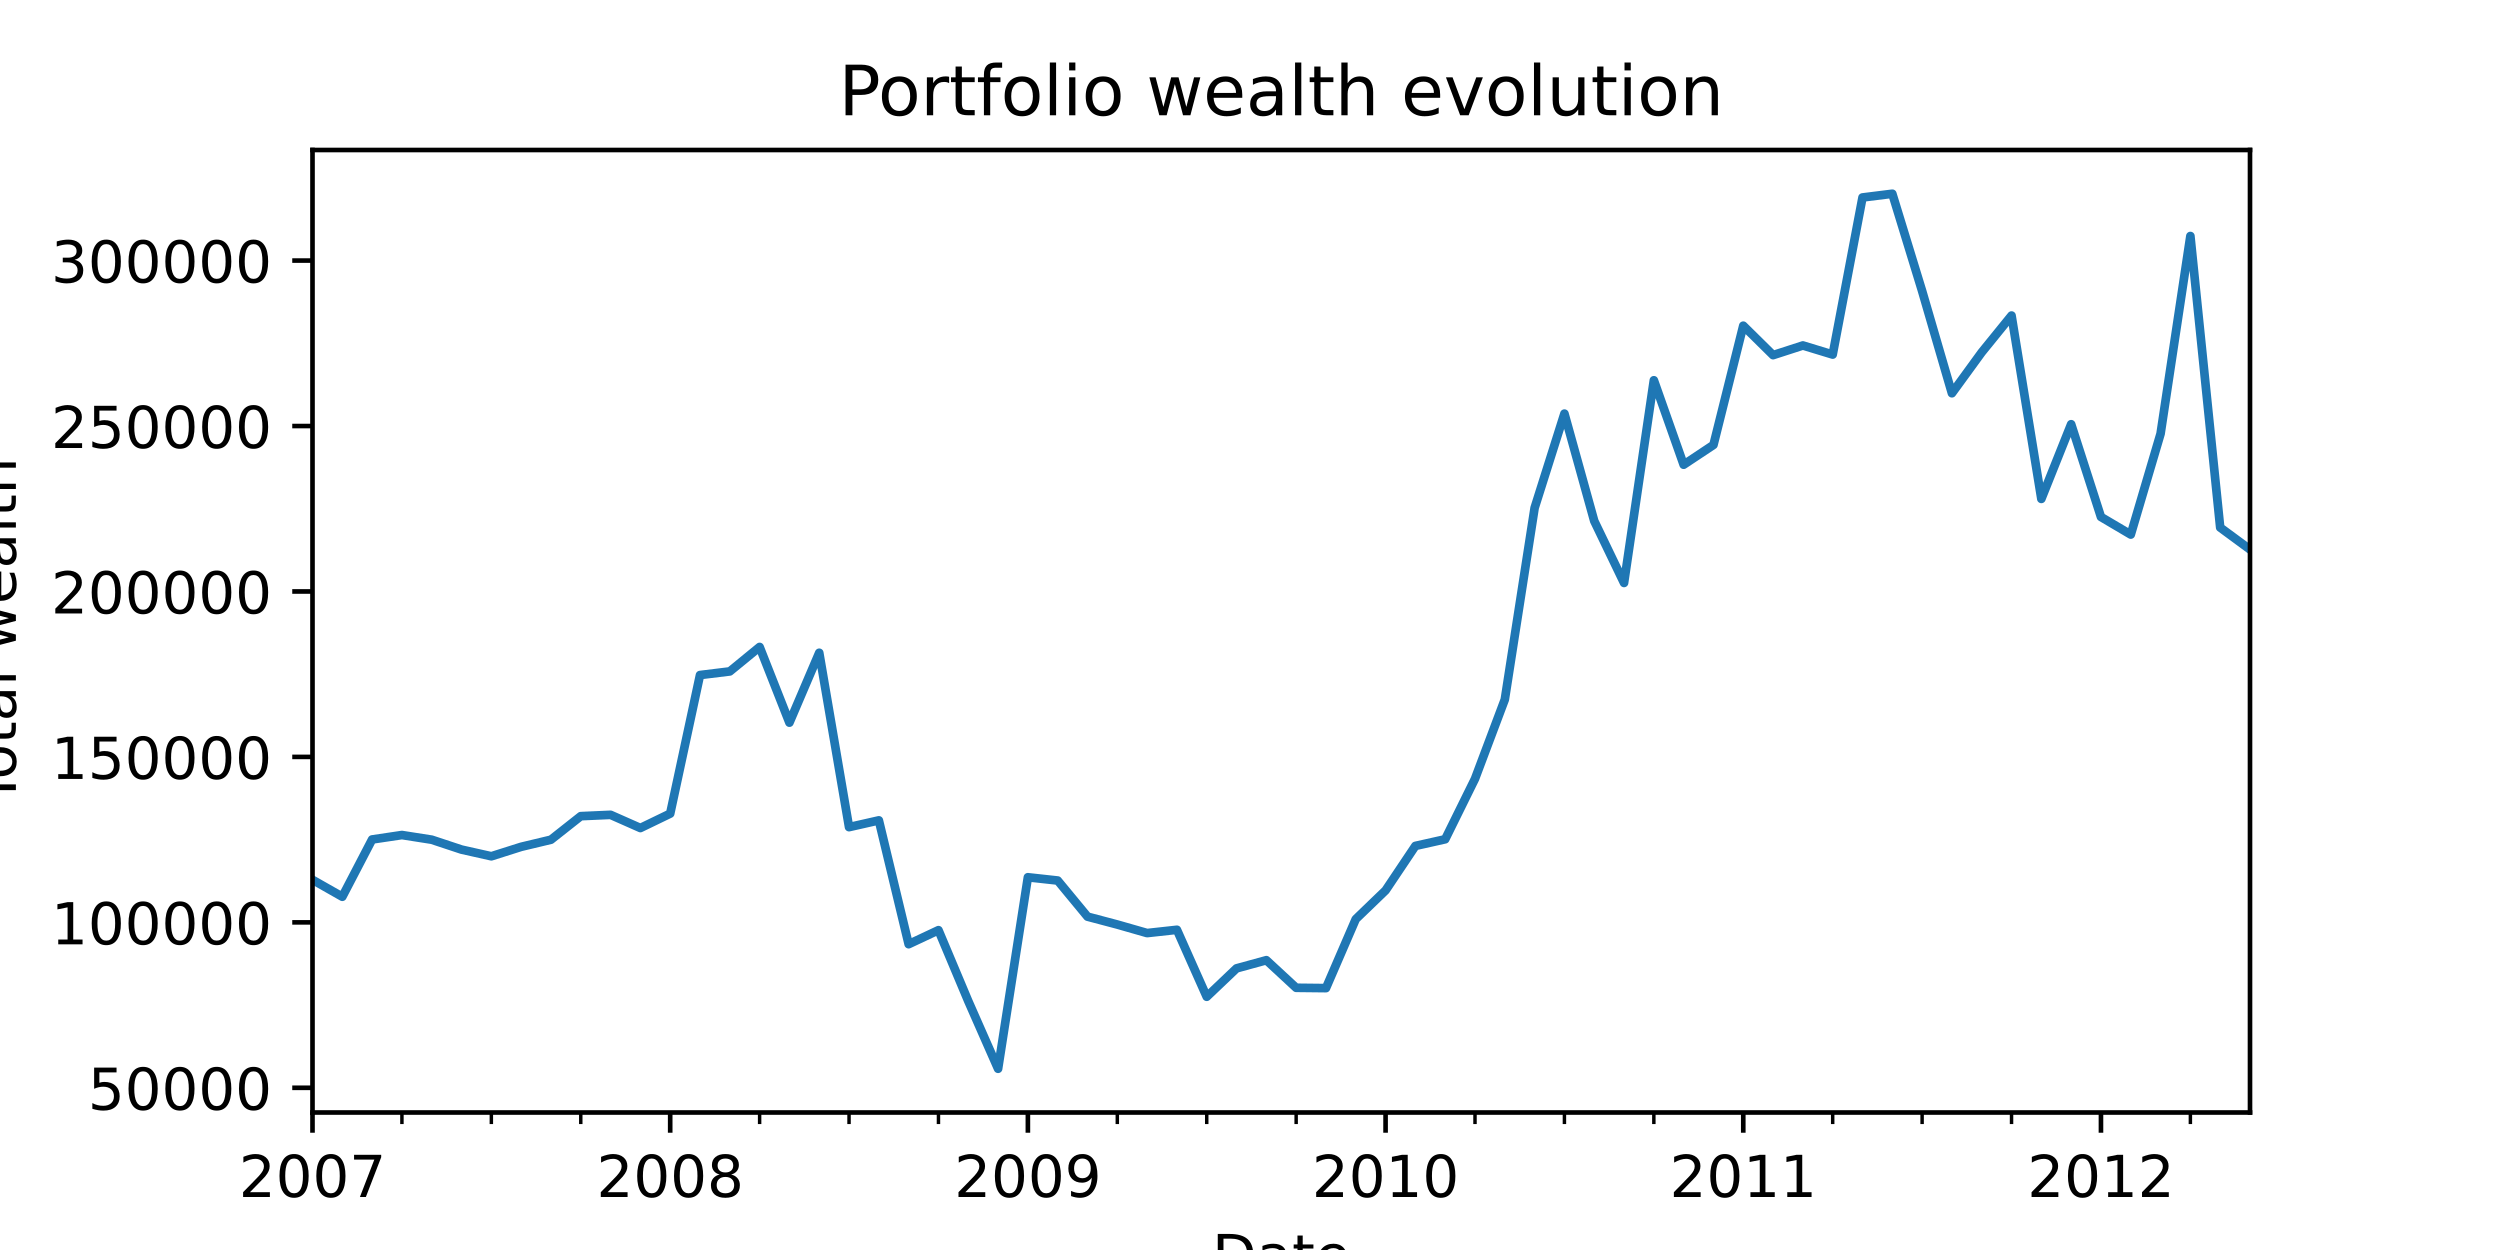
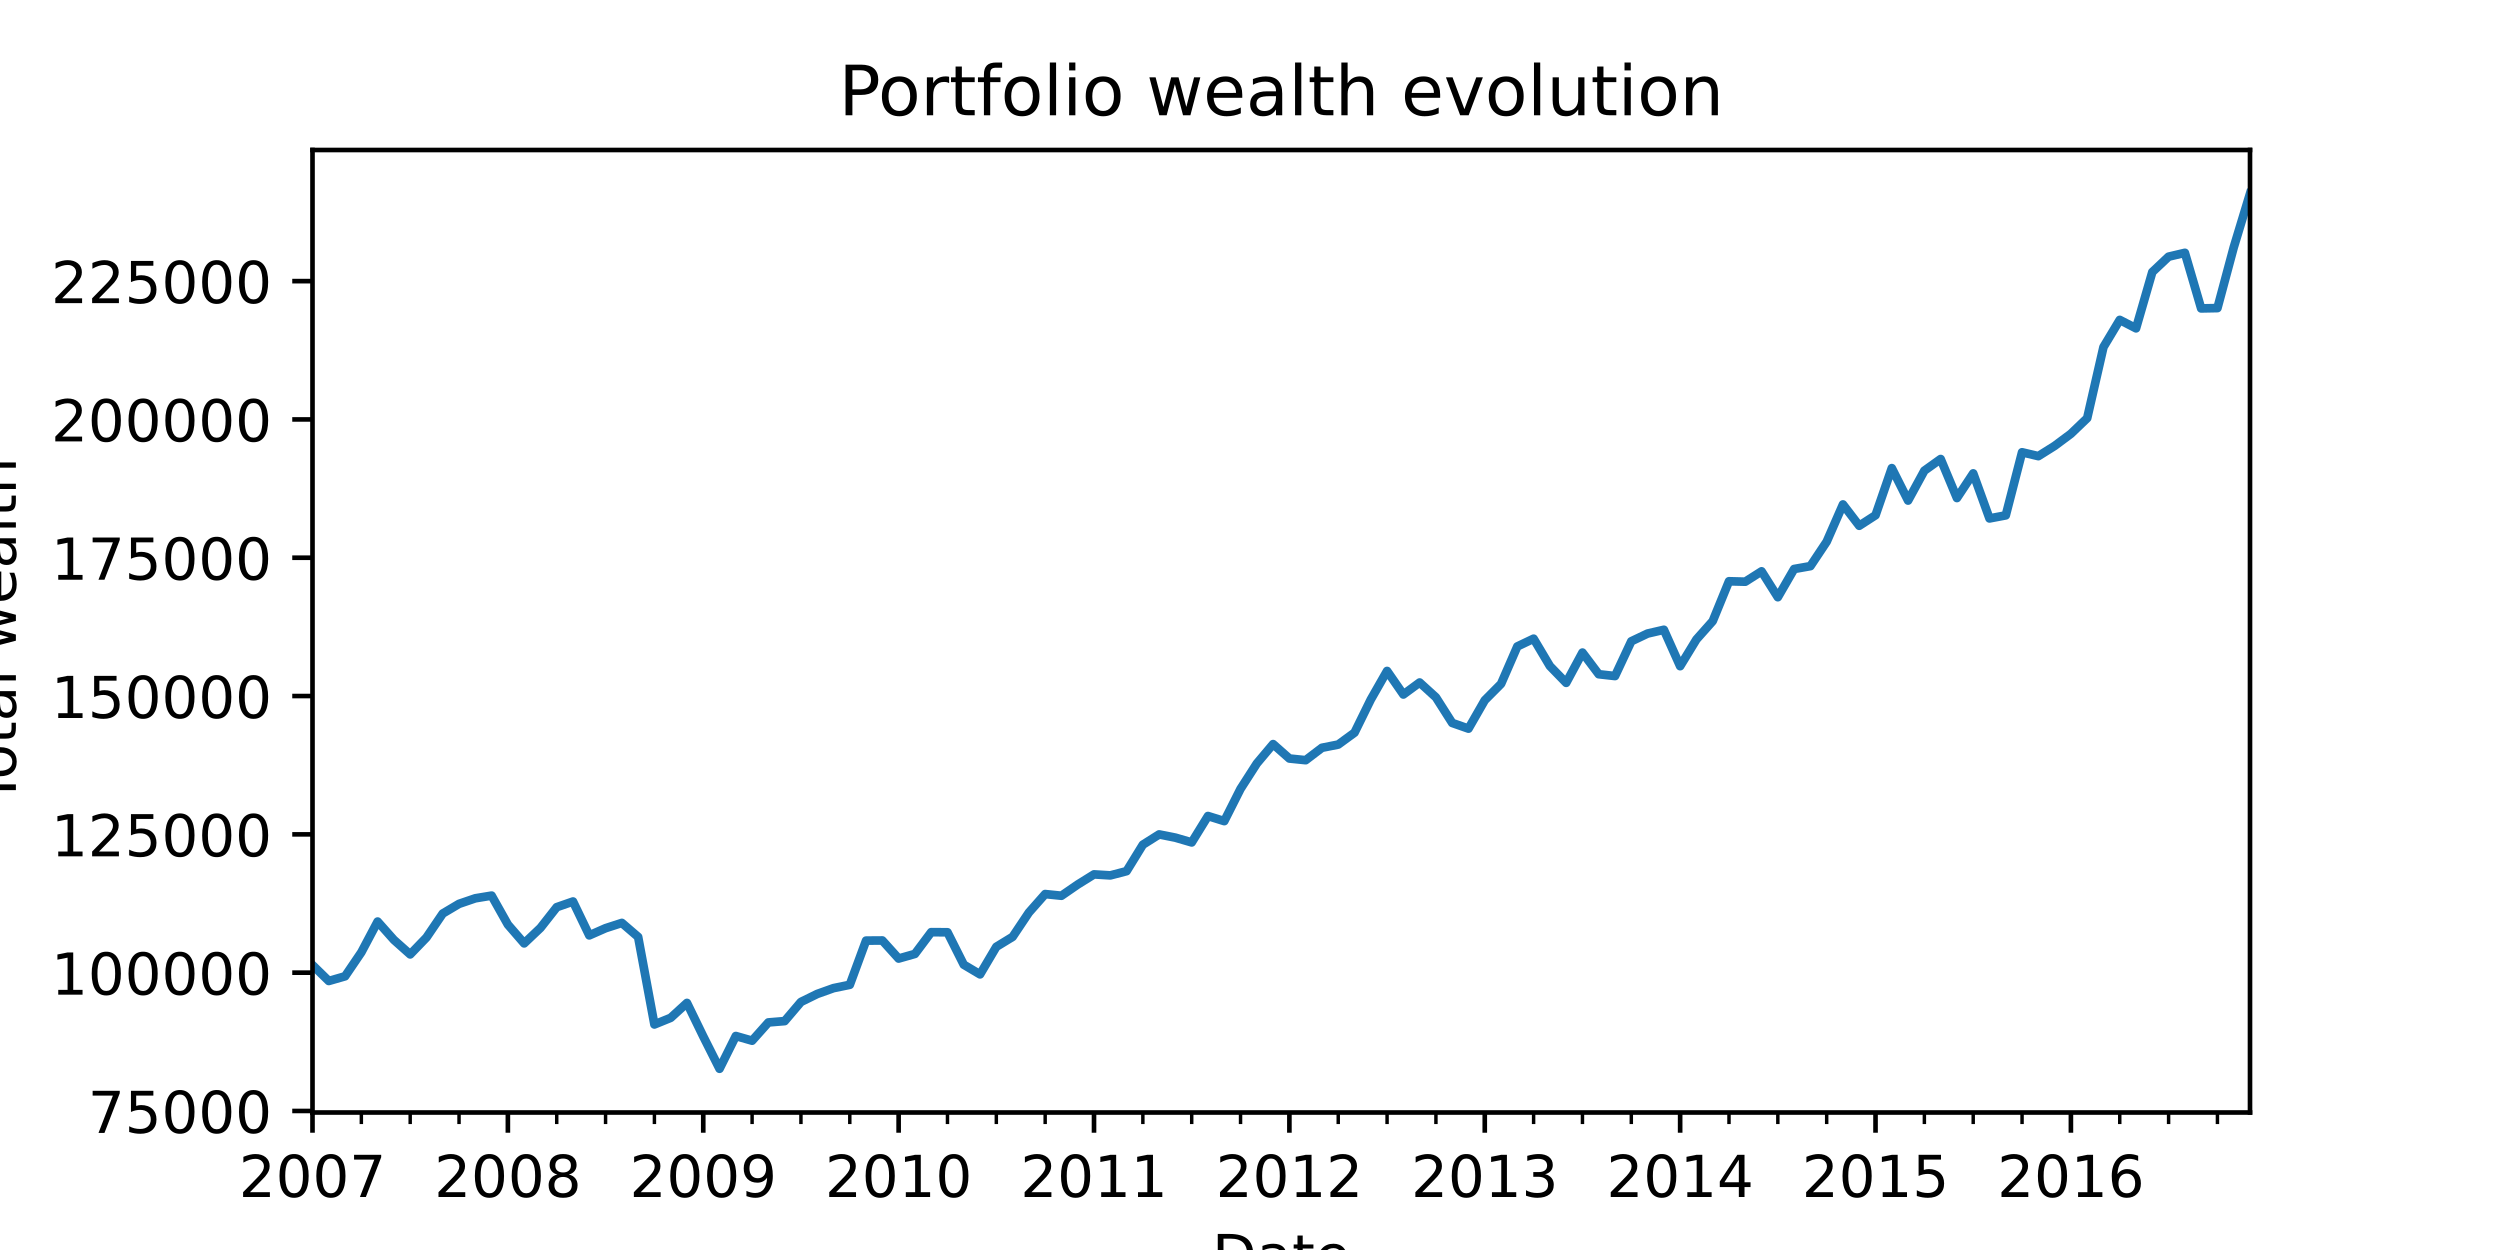
<svg xmlns="http://www.w3.org/2000/svg" xmlns:xlink="http://www.w3.org/1999/xlink" width="432pt" height="216pt" viewBox="0 0 432 216" version="1.1">
  <defs>
    <style type="text/css">*{stroke-linejoin: round; stroke-linecap: butt}</style>
  </defs>
  <g id="figure_1">
    <g id="patch_1">
      <path d="M 0 216  L 432 216  L 432 0  L 0 0  z " style="fill: #ffffff" />
    </g>
    <g id="axes_1">
      <g id="patch_2">
        <path d="M 54 192.24  L 388.8 192.24  L 388.8 25.92  L 54 25.92  z " style="fill: #ffffff" />
      </g>
      <g id="matplotlib.axis_1">
        <g id="xtick_1">
          <g id="line2d_1">
            <defs>
-               <path id="m5aeb58a6e0" d="M 0 0  L 0 3.5  " style="stroke: #000000; stroke-width: 0.8" />
+               <path id="mb2059d5a1b" d="M 0 0  L 0 3.5  " style="stroke: #000000; stroke-width: 0.8" />
            </defs>
            <g>
-               <use xlink:href="#m5aeb58a6e0" x="54" y="192.24" style="stroke: #000000; stroke-width: 0.8" />
+               <use xlink:href="#mb2059d5a1b" x="54" y="192.24" style="stroke: #000000; stroke-width: 0.8" />
            </g>
          </g>
          <g id="text_1">
            <g transform="translate(41.275 206.8384)scale(0.1 -0.1)">
              <defs>
                <path id="DejaVuSans-32" d="M 1228 531  L 3431 531  L 3431 0  L 469 0  L 469 531  Q 828 903 1448 1529  Q 2069 2156 2228 2338  Q 2531 2678 2651 2914  Q 2772 3150 2772 3378  Q 2772 3750 2511 3984  Q 2250 4219 1831 4219  Q 1534 4219 1204 4116  Q 875 4013 500 3803  L 500 4441  Q 881 4594 1212 4672  Q 1544 4750 1819 4750  Q 2544 4750 2975 4387  Q 3406 4025 3406 3419  Q 3406 3131 3298 2873  Q 3191 2616 2906 2266  Q 2828 2175 2409 1742  Q 1991 1309 1228 531  z " transform="scale(0.015625)" />
                <path id="DejaVuSans-30" d="M 2034 4250  Q 1547 4250 1301 3770  Q 1056 3291 1056 2328  Q 1056 1369 1301 889  Q 1547 409 2034 409  Q 2525 409 2770 889  Q 3016 1369 3016 2328  Q 3016 3291 2770 3770  Q 2525 4250 2034 4250  z M 2034 4750  Q 2819 4750 3233 4129  Q 3647 3509 3647 2328  Q 3647 1150 3233 529  Q 2819 -91 2034 -91  Q 1250 -91 836 529  Q 422 1150 422 2328  Q 422 3509 836 4129  Q 1250 4750 2034 4750  z " transform="scale(0.015625)" />
                <path id="DejaVuSans-37" d="M 525 4666  L 3525 4666  L 3525 4397  L 1831 0  L 1172 0  L 2766 4134  L 525 4134  L 525 4666  z " transform="scale(0.015625)" />
              </defs>
              <use xlink:href="#DejaVuSans-32" />
              <use xlink:href="#DejaVuSans-30" x="63.623" />
              <use xlink:href="#DejaVuSans-30" x="127.246" />
              <use xlink:href="#DejaVuSans-37" x="190.869" />
            </g>
          </g>
        </g>
        <g id="xtick_2">
          <g id="line2d_2">
            <g>
-               <use xlink:href="#m5aeb58a6e0" x="115.809" y="192.24" style="stroke: #000000; stroke-width: 0.8" />
+               <use xlink:href="#mb2059d5a1b" x="87.761" y="192.24" style="stroke: #000000; stroke-width: 0.8" />
            </g>
          </g>
          <g id="text_2">
-             <g transform="translate(103.0842 206.8384)scale(0.1 -0.1)">
+             <g transform="translate(75.03634 206.8384)scale(0.1 -0.1)">
              <defs>
                <path id="DejaVuSans-38" d="M 2034 2216  Q 1584 2216 1326 1975  Q 1069 1734 1069 1313  Q 1069 891 1326 650  Q 1584 409 2034 409  Q 2484 409 2743 651  Q 3003 894 3003 1313  Q 3003 1734 2745 1975  Q 2488 2216 2034 2216  z M 1403 2484  Q 997 2584 770 2862  Q 544 3141 544 3541  Q 544 4100 942 4425  Q 1341 4750 2034 4750  Q 2731 4750 3128 4425  Q 3525 4100 3525 3541  Q 3525 3141 3298 2862  Q 3072 2584 2669 2484  Q 3125 2378 3379 2068  Q 3634 1759 3634 1313  Q 3634 634 3220 271  Q 2806 -91 2034 -91  Q 1263 -91 848 271  Q 434 634 434 1313  Q 434 1759 690 2068  Q 947 2378 1403 2484  z M 1172 3481  Q 1172 3119 1398 2916  Q 1625 2713 2034 2713  Q 2441 2713 2670 2916  Q 2900 3119 2900 3481  Q 2900 3844 2670 4047  Q 2441 4250 2034 4250  Q 1625 4250 1398 4047  Q 1172 3844 1172 3481  z " transform="scale(0.015625)" />
              </defs>
              <use xlink:href="#DejaVuSans-32" />
              <use xlink:href="#DejaVuSans-30" x="63.623" />
              <use xlink:href="#DejaVuSans-30" x="127.246" />
              <use xlink:href="#DejaVuSans-38" x="190.869" />
            </g>
          </g>
        </g>
        <g id="xtick_3">
          <g id="line2d_3">
            <g>
-               <use xlink:href="#m5aeb58a6e0" x="177.618" y="192.24" style="stroke: #000000; stroke-width: 0.8" />
+               <use xlink:href="#mb2059d5a1b" x="121.523" y="192.24" style="stroke: #000000; stroke-width: 0.8" />
            </g>
          </g>
          <g id="text_3">
-             <g transform="translate(164.8935 206.8384)scale(0.1 -0.1)">
+             <g transform="translate(108.7977 206.8384)scale(0.1 -0.1)">
              <defs>
                <path id="DejaVuSans-39" d="M 703 97  L 703 672  Q 941 559 1184 500  Q 1428 441 1663 441  Q 2288 441 2617 861  Q 2947 1281 2994 2138  Q 2813 1869 2534 1725  Q 2256 1581 1919 1581  Q 1219 1581 811 2004  Q 403 2428 403 3163  Q 403 3881 828 4315  Q 1253 4750 1959 4750  Q 2769 4750 3195 4129  Q 3622 3509 3622 2328  Q 3622 1225 3098 567  Q 2575 -91 1691 -91  Q 1453 -91 1209 -44  Q 966 3 703 97  z M 1959 2075  Q 2384 2075 2632 2365  Q 2881 2656 2881 3163  Q 2881 3666 2632 3958  Q 2384 4250 1959 4250  Q 1534 4250 1286 3958  Q 1038 3666 1038 3163  Q 1038 2656 1286 2365  Q 1534 2075 1959 2075  z " transform="scale(0.015625)" />
              </defs>
              <use xlink:href="#DejaVuSans-32" />
              <use xlink:href="#DejaVuSans-30" x="63.623" />
              <use xlink:href="#DejaVuSans-30" x="127.246" />
              <use xlink:href="#DejaVuSans-39" x="190.869" />
            </g>
          </g>
        </g>
        <g id="xtick_4">
          <g id="line2d_4">
            <g>
-               <use xlink:href="#m5aeb58a6e0" x="239.428" y="192.24" style="stroke: #000000; stroke-width: 0.8" />
+               <use xlink:href="#mb2059d5a1b" x="155.284" y="192.24" style="stroke: #000000; stroke-width: 0.8" />
            </g>
          </g>
          <g id="text_4">
-             <g transform="translate(226.7027 206.8384)scale(0.1 -0.1)">
+             <g transform="translate(142.559 206.8384)scale(0.1 -0.1)">
              <defs>
                <path id="DejaVuSans-31" d="M 794 531  L 1825 531  L 1825 4091  L 703 3866  L 703 4441  L 1819 4666  L 2450 4666  L 2450 531  L 3481 531  L 3481 0  L 794 0  L 794 531  z " transform="scale(0.015625)" />
              </defs>
              <use xlink:href="#DejaVuSans-32" />
              <use xlink:href="#DejaVuSans-30" x="63.623" />
              <use xlink:href="#DejaVuSans-31" x="127.246" />
              <use xlink:href="#DejaVuSans-30" x="190.869" />
            </g>
          </g>
        </g>
        <g id="xtick_5">
          <g id="line2d_5">
            <g>
-               <use xlink:href="#m5aeb58a6e0" x="301.237" y="192.24" style="stroke: #000000; stroke-width: 0.8" />
+               <use xlink:href="#mb2059d5a1b" x="189.045" y="192.24" style="stroke: #000000; stroke-width: 0.8" />
            </g>
          </g>
          <g id="text_5">
-             <g transform="translate(288.5119 206.8384)scale(0.1 -0.1)">
+             <g transform="translate(176.3204 206.8384)scale(0.1 -0.1)">
              <use xlink:href="#DejaVuSans-32" />
              <use xlink:href="#DejaVuSans-30" x="63.623" />
              <use xlink:href="#DejaVuSans-31" x="127.246" />
              <use xlink:href="#DejaVuSans-31" x="190.869" />
            </g>
          </g>
        </g>
        <g id="xtick_6">
          <g id="line2d_6">
            <g>
-               <use xlink:href="#m5aeb58a6e0" x="363.046" y="192.24" style="stroke: #000000; stroke-width: 0.8" />
+               <use xlink:href="#mb2059d5a1b" x="222.807" y="192.24" style="stroke: #000000; stroke-width: 0.8" />
            </g>
          </g>
          <g id="text_6">
-             <g transform="translate(350.3212 206.8384)scale(0.1 -0.1)">
+             <g transform="translate(210.0817 206.8384)scale(0.1 -0.1)">
              <use xlink:href="#DejaVuSans-32" />
              <use xlink:href="#DejaVuSans-30" x="63.623" />
              <use xlink:href="#DejaVuSans-31" x="127.246" />
              <use xlink:href="#DejaVuSans-32" x="190.869" />
            </g>
          </g>
        </g>
        <g id="xtick_7">
          <g id="line2d_7">
-             <defs>
-               <path id="m878afed72b" d="M 0 0  L 0 2  " style="stroke: #000000; stroke-width: 0.6" />
-             </defs>
-             <g>
-               <use xlink:href="#m878afed72b" x="69.452" y="192.24" style="stroke: #000000; stroke-width: 0.6" />
+             <g>
+               <use xlink:href="#mb2059d5a1b" x="256.568" y="192.24" style="stroke: #000000; stroke-width: 0.8" />
+             </g>
+           </g>
+           <g id="text_7">
+             <g transform="translate(243.8431 206.8384)scale(0.1 -0.1)">
+               <defs>
+                 <path id="DejaVuSans-33" d="M 2597 2516  Q 3050 2419 3304 2112  Q 3559 1806 3559 1356  Q 3559 666 3084 287  Q 2609 -91 1734 -91  Q 1441 -91 1130 -33  Q 819 25 488 141  L 488 750  Q 750 597 1062 519  Q 1375 441 1716 441  Q 2309 441 2620 675  Q 2931 909 2931 1356  Q 2931 1769 2642 2001  Q 2353 2234 1838 2234  L 1294 2234  L 1294 2753  L 1863 2753  Q 2328 2753 2575 2939  Q 2822 3125 2822 3475  Q 2822 3834 2567 4026  Q 2313 4219 1838 4219  Q 1578 4219 1281 4162  Q 984 4106 628 3988  L 628 4550  Q 988 4650 1302 4700  Q 1616 4750 1894 4750  Q 2613 4750 3031 4423  Q 3450 4097 3450 3541  Q 3450 3153 3228 2886  Q 3006 2619 2597 2516  z " transform="scale(0.015625)" />
+               </defs>
+               <use xlink:href="#DejaVuSans-32" />
+               <use xlink:href="#DejaVuSans-30" x="63.623" />
+               <use xlink:href="#DejaVuSans-31" x="127.246" />
+               <use xlink:href="#DejaVuSans-33" x="190.869" />
            </g>
          </g>
        </g>
        <g id="xtick_8">
          <g id="line2d_8">
            <g>
-               <use xlink:href="#m878afed72b" x="84.905" y="192.24" style="stroke: #000000; stroke-width: 0.6" />
+               <use xlink:href="#mb2059d5a1b" x="290.329" y="192.24" style="stroke: #000000; stroke-width: 0.8" />
+             </g>
+           </g>
+           <g id="text_8">
+             <g transform="translate(277.6044 206.8384)scale(0.1 -0.1)">
+               <defs>
+                 <path id="DejaVuSans-34" d="M 2419 4116  L 825 1625  L 2419 1625  L 2419 4116  z M 2253 4666  L 3047 4666  L 3047 1625  L 3713 1625  L 3713 1100  L 3047 1100  L 3047 0  L 2419 0  L 2419 1100  L 313 1100  L 313 1709  L 2253 4666  z " transform="scale(0.015625)" />
+               </defs>
+               <use xlink:href="#DejaVuSans-32" />
+               <use xlink:href="#DejaVuSans-30" x="63.623" />
+               <use xlink:href="#DejaVuSans-31" x="127.246" />
+               <use xlink:href="#DejaVuSans-34" x="190.869" />
            </g>
          </g>
        </g>
        <g id="xtick_9">
          <g id="line2d_9">
            <g>
-               <use xlink:href="#m878afed72b" x="100.357" y="192.24" style="stroke: #000000; stroke-width: 0.6" />
+               <use xlink:href="#mb2059d5a1b" x="324.091" y="192.24" style="stroke: #000000; stroke-width: 0.8" />
+             </g>
+           </g>
+           <g id="text_9">
+             <g transform="translate(311.3658 206.8384)scale(0.1 -0.1)">
+               <defs>
+                 <path id="DejaVuSans-35" d="M 691 4666  L 3169 4666  L 3169 4134  L 1269 4134  L 1269 2991  Q 1406 3038 1543 3061  Q 1681 3084 1819 3084  Q 2600 3084 3056 2656  Q 3513 2228 3513 1497  Q 3513 744 3044 326  Q 2575 -91 1722 -91  Q 1428 -91 1123 -41  Q 819 9 494 109  L 494 744  Q 775 591 1075 516  Q 1375 441 1709 441  Q 2250 441 2565 725  Q 2881 1009 2881 1497  Q 2881 1984 2565 2268  Q 2250 2553 1709 2553  Q 1456 2553 1204 2497  Q 953 2441 691 2322  L 691 4666  z " transform="scale(0.015625)" />
+               </defs>
+               <use xlink:href="#DejaVuSans-32" />
+               <use xlink:href="#DejaVuSans-30" x="63.623" />
+               <use xlink:href="#DejaVuSans-31" x="127.246" />
+               <use xlink:href="#DejaVuSans-35" x="190.869" />
            </g>
          </g>
        </g>
        <g id="xtick_10">
          <g id="line2d_10">
            <g>
-               <use xlink:href="#m878afed72b" x="131.262" y="192.24" style="stroke: #000000; stroke-width: 0.6" />
+               <use xlink:href="#mb2059d5a1b" x="357.852" y="192.24" style="stroke: #000000; stroke-width: 0.8" />
+             </g>
+           </g>
+           <g id="text_10">
+             <g transform="translate(345.1271 206.8384)scale(0.1 -0.1)">
+               <defs>
+                 <path id="DejaVuSans-36" d="M 2113 2584  Q 1688 2584 1439 2293  Q 1191 2003 1191 1497  Q 1191 994 1439 701  Q 1688 409 2113 409  Q 2538 409 2786 701  Q 3034 994 3034 1497  Q 3034 2003 2786 2293  Q 2538 2584 2113 2584  z M 3366 4563  L 3366 3988  Q 3128 4100 2886 4159  Q 2644 4219 2406 4219  Q 1781 4219 1451 3797  Q 1122 3375 1075 2522  Q 1259 2794 1537 2939  Q 1816 3084 2150 3084  Q 2853 3084 3261 2657  Q 3669 2231 3669 1497  Q 3669 778 3244 343  Q 2819 -91 2113 -91  Q 1303 -91 875 529  Q 447 1150 447 2328  Q 447 3434 972 4092  Q 1497 4750 2381 4750  Q 2619 4750 2861 4703  Q 3103 4656 3366 4563  z " transform="scale(0.015625)" />
+               </defs>
+               <use xlink:href="#DejaVuSans-32" />
+               <use xlink:href="#DejaVuSans-30" x="63.623" />
+               <use xlink:href="#DejaVuSans-31" x="127.246" />
+               <use xlink:href="#DejaVuSans-36" x="190.869" />
            </g>
          </g>
        </g>
        <g id="xtick_11">
          <g id="line2d_11">
-             <g>
-               <use xlink:href="#m878afed72b" x="146.714" y="192.24" style="stroke: #000000; stroke-width: 0.6" />
+             <defs>
+               <path id="m8a5b7aade5" d="M 0 0  L 0 2  " style="stroke: #000000; stroke-width: 0.6" />
+             </defs>
+             <g>
+               <use xlink:href="#m8a5b7aade5" x="62.44" y="192.24" style="stroke: #000000; stroke-width: 0.6" />
            </g>
          </g>
        </g>
        <g id="xtick_12">
          <g id="line2d_12">
            <g>
-               <use xlink:href="#m878afed72b" x="162.166" y="192.24" style="stroke: #000000; stroke-width: 0.6" />
+               <use xlink:href="#m8a5b7aade5" x="70.881" y="192.24" style="stroke: #000000; stroke-width: 0.6" />
            </g>
          </g>
        </g>
        <g id="xtick_13">
          <g id="line2d_13">
            <g>
-               <use xlink:href="#m878afed72b" x="193.071" y="192.24" style="stroke: #000000; stroke-width: 0.6" />
+               <use xlink:href="#m8a5b7aade5" x="79.321" y="192.24" style="stroke: #000000; stroke-width: 0.6" />
            </g>
          </g>
        </g>
        <g id="xtick_14">
          <g id="line2d_14">
            <g>
-               <use xlink:href="#m878afed72b" x="208.523" y="192.24" style="stroke: #000000; stroke-width: 0.6" />
+               <use xlink:href="#m8a5b7aade5" x="96.202" y="192.24" style="stroke: #000000; stroke-width: 0.6" />
            </g>
          </g>
        </g>
        <g id="xtick_15">
          <g id="line2d_15">
            <g>
-               <use xlink:href="#m878afed72b" x="223.975" y="192.24" style="stroke: #000000; stroke-width: 0.6" />
+               <use xlink:href="#m8a5b7aade5" x="104.642" y="192.24" style="stroke: #000000; stroke-width: 0.6" />
            </g>
          </g>
        </g>
        <g id="xtick_16">
          <g id="line2d_16">
            <g>
-               <use xlink:href="#m878afed72b" x="254.88" y="192.24" style="stroke: #000000; stroke-width: 0.6" />
+               <use xlink:href="#m8a5b7aade5" x="113.082" y="192.24" style="stroke: #000000; stroke-width: 0.6" />
            </g>
          </g>
        </g>
        <g id="xtick_17">
          <g id="line2d_17">
            <g>
-               <use xlink:href="#m878afed72b" x="270.332" y="192.24" style="stroke: #000000; stroke-width: 0.6" />
+               <use xlink:href="#m8a5b7aade5" x="129.963" y="192.24" style="stroke: #000000; stroke-width: 0.6" />
            </g>
          </g>
        </g>
        <g id="xtick_18">
          <g id="line2d_18">
            <g>
-               <use xlink:href="#m878afed72b" x="285.785" y="192.24" style="stroke: #000000; stroke-width: 0.6" />
+               <use xlink:href="#m8a5b7aade5" x="138.403" y="192.24" style="stroke: #000000; stroke-width: 0.6" />
            </g>
          </g>
        </g>
        <g id="xtick_19">
          <g id="line2d_19">
            <g>
-               <use xlink:href="#m878afed72b" x="316.689" y="192.24" style="stroke: #000000; stroke-width: 0.6" />
+               <use xlink:href="#m8a5b7aade5" x="146.844" y="192.24" style="stroke: #000000; stroke-width: 0.6" />
            </g>
          </g>
        </g>
        <g id="xtick_20">
          <g id="line2d_20">
            <g>
-               <use xlink:href="#m878afed72b" x="332.142" y="192.24" style="stroke: #000000; stroke-width: 0.6" />
+               <use xlink:href="#m8a5b7aade5" x="163.724" y="192.24" style="stroke: #000000; stroke-width: 0.6" />
            </g>
          </g>
        </g>
        <g id="xtick_21">
          <g id="line2d_21">
            <g>
-               <use xlink:href="#m878afed72b" x="347.594" y="192.24" style="stroke: #000000; stroke-width: 0.6" />
+               <use xlink:href="#m8a5b7aade5" x="172.165" y="192.24" style="stroke: #000000; stroke-width: 0.6" />
            </g>
          </g>
        </g>
        <g id="xtick_22">
          <g id="line2d_22">
            <g>
-               <use xlink:href="#m878afed72b" x="378.498" y="192.24" style="stroke: #000000; stroke-width: 0.6" />
-             </g>
-           </g>
-         </g>
-         <g id="text_7">
+               <use xlink:href="#m8a5b7aade5" x="180.605" y="192.24" style="stroke: #000000; stroke-width: 0.6" />
+             </g>
+           </g>
+         </g>
+         <g id="xtick_23">
+           <g id="line2d_23">
+             <g>
+               <use xlink:href="#m8a5b7aade5" x="197.486" y="192.24" style="stroke: #000000; stroke-width: 0.6" />
+             </g>
+           </g>
+         </g>
+         <g id="xtick_24">
+           <g id="line2d_24">
+             <g>
+               <use xlink:href="#m8a5b7aade5" x="205.926" y="192.24" style="stroke: #000000; stroke-width: 0.6" />
+             </g>
+           </g>
+         </g>
+         <g id="xtick_25">
+           <g id="line2d_25">
+             <g>
+               <use xlink:href="#m8a5b7aade5" x="214.366" y="192.24" style="stroke: #000000; stroke-width: 0.6" />
+             </g>
+           </g>
+         </g>
+         <g id="xtick_26">
+           <g id="line2d_26">
+             <g>
+               <use xlink:href="#m8a5b7aade5" x="231.247" y="192.24" style="stroke: #000000; stroke-width: 0.6" />
+             </g>
+           </g>
+         </g>
+         <g id="xtick_27">
+           <g id="line2d_27">
+             <g>
+               <use xlink:href="#m8a5b7aade5" x="239.687" y="192.24" style="stroke: #000000; stroke-width: 0.6" />
+             </g>
+           </g>
+         </g>
+         <g id="xtick_28">
+           <g id="line2d_28">
+             <g>
+               <use xlink:href="#m8a5b7aade5" x="248.128" y="192.24" style="stroke: #000000; stroke-width: 0.6" />
+             </g>
+           </g>
+         </g>
+         <g id="xtick_29">
+           <g id="line2d_29">
+             <g>
+               <use xlink:href="#m8a5b7aade5" x="265.008" y="192.24" style="stroke: #000000; stroke-width: 0.6" />
+             </g>
+           </g>
+         </g>
+         <g id="xtick_30">
+           <g id="line2d_30">
+             <g>
+               <use xlink:href="#m8a5b7aade5" x="273.449" y="192.24" style="stroke: #000000; stroke-width: 0.6" />
+             </g>
+           </g>
+         </g>
+         <g id="xtick_31">
+           <g id="line2d_31">
+             <g>
+               <use xlink:href="#m8a5b7aade5" x="281.889" y="192.24" style="stroke: #000000; stroke-width: 0.6" />
+             </g>
+           </g>
+         </g>
+         <g id="xtick_32">
+           <g id="line2d_32">
+             <g>
+               <use xlink:href="#m8a5b7aade5" x="298.77" y="192.24" style="stroke: #000000; stroke-width: 0.6" />
+             </g>
+           </g>
+         </g>
+         <g id="xtick_33">
+           <g id="line2d_33">
+             <g>
+               <use xlink:href="#m8a5b7aade5" x="307.21" y="192.24" style="stroke: #000000; stroke-width: 0.6" />
+             </g>
+           </g>
+         </g>
+         <g id="xtick_34">
+           <g id="line2d_34">
+             <g>
+               <use xlink:href="#m8a5b7aade5" x="315.65" y="192.24" style="stroke: #000000; stroke-width: 0.6" />
+             </g>
+           </g>
+         </g>
+         <g id="xtick_35">
+           <g id="line2d_35">
+             <g>
+               <use xlink:href="#m8a5b7aade5" x="332.531" y="192.24" style="stroke: #000000; stroke-width: 0.6" />
+             </g>
+           </g>
+         </g>
+         <g id="xtick_36">
+           <g id="line2d_36">
+             <g>
+               <use xlink:href="#m8a5b7aade5" x="340.971" y="192.24" style="stroke: #000000; stroke-width: 0.6" />
+             </g>
+           </g>
+         </g>
+         <g id="xtick_37">
+           <g id="line2d_37">
+             <g>
+               <use xlink:href="#m8a5b7aade5" x="349.412" y="192.24" style="stroke: #000000; stroke-width: 0.6" />
+             </g>
+           </g>
+         </g>
+         <g id="xtick_38">
+           <g id="line2d_38">
+             <g>
+               <use xlink:href="#m8a5b7aade5" x="366.292" y="192.24" style="stroke: #000000; stroke-width: 0.6" />
+             </g>
+           </g>
+         </g>
+         <g id="xtick_39">
+           <g id="line2d_39">
+             <g>
+               <use xlink:href="#m8a5b7aade5" x="374.733" y="192.24" style="stroke: #000000; stroke-width: 0.6" />
+             </g>
+           </g>
+         </g>
+         <g id="xtick_40">
+           <g id="line2d_40">
+             <g>
+               <use xlink:href="#m8a5b7aade5" x="383.173" y="192.24" style="stroke: #000000; stroke-width: 0.6" />
+             </g>
+           </g>
+         </g>
+         <g id="text_11">
          <g transform="translate(209.4492 220.5166)scale(0.1 -0.1)">
            <defs>
              <path id="DejaVuSans-44" d="M 1259 4147  L 1259 519  L 2022 519  Q 2988 519 3436 956  Q 3884 1394 3884 2338  Q 3884 3275 3436 3711  Q 2988 4147 2022 4147  L 1259 4147  z M 628 4666  L 1925 4666  Q 3281 4666 3915 4102  Q 4550 3538 4550 2338  Q 4550 1131 3912 565  Q 3275 0 1925 0  L 628 0  L 628 4666  z " transform="scale(0.015625)" />
              <path id="DejaVuSans-61" d="M 2194 1759  Q 1497 1759 1228 1600  Q 959 1441 959 1056  Q 959 750 1161 570  Q 1363 391 1709 391  Q 2188 391 2477 730  Q 2766 1069 2766 1631  L 2766 1759  L 2194 1759  z M 3341 1997  L 3341 0  L 2766 0  L 2766 531  Q 2569 213 2275 61  Q 1981 -91 1556 -91  Q 1019 -91 701 211  Q 384 513 384 1019  Q 384 1609 779 1909  Q 1175 2209 1959 2209  L 2766 2209  L 2766 2266  Q 2766 2663 2505 2880  Q 2244 3097 1772 3097  Q 1472 3097 1187 3025  Q 903 2953 641 2809  L 641 3341  Q 956 3463 1253 3523  Q 1550 3584 1831 3584  Q 2591 3584 2966 3190  Q 3341 2797 3341 1997  z " transform="scale(0.015625)" />
              <path id="DejaVuSans-74" d="M 1172 4494  L 1172 3500  L 2356 3500  L 2356 3053  L 1172 3053  L 1172 1153  Q 1172 725 1289 603  Q 1406 481 1766 481  L 2356 481  L 2356 0  L 1766 0  Q 1100 0 847 248  Q 594 497 594 1153  L 594 3053  L 172 3053  L 172 3500  L 594 3500  L 594 4494  L 1172 4494  z " transform="scale(0.015625)" />
              <path id="DejaVuSans-65" d="M 3597 1894  L 3597 1613  L 953 1613  Q 991 1019 1311 708  Q 1631 397 2203 397  Q 2534 397 2845 478  Q 3156 559 3463 722  L 3463 178  Q 3153 47 2828 -22  Q 2503 -91 2169 -91  Q 1331 -91 842 396  Q 353 884 353 1716  Q 353 2575 817 3079  Q 1281 3584 2069 3584  Q 2775 3584 3186 3129  Q 3597 2675 3597 1894  z M 3022 2063  Q 3016 2534 2758 2815  Q 2500 3097 2075 3097  Q 1594 3097 1305 2825  Q 1016 2553 972 2059  L 3022 2063  z " transform="scale(0.015625)" />
            </defs>
            <use xlink:href="#DejaVuSans-44" />
            <use xlink:href="#DejaVuSans-61" x="77.002" />
            <use xlink:href="#DejaVuSans-74" x="138.281" />
            <use xlink:href="#DejaVuSans-65" x="177.49" />
          </g>
        </g>
      </g>
      <g id="matplotlib.axis_2">
        <g id="ytick_1">
-           <g id="line2d_23">
+           <g id="line2d_41">
            <defs>
-               <path id="ma9e275bed3" d="M 0 0  L -3.5 0  " style="stroke: #000000; stroke-width: 0.8" />
+               <path id="m130d565019" d="M 0 0  L -3.5 0  " style="stroke: #000000; stroke-width: 0.8" />
            </defs>
            <g>
-               <use xlink:href="#ma9e275bed3" x="54" y="187.973" style="stroke: #000000; stroke-width: 0.8" />
-             </g>
-           </g>
-           <g id="text_8">
-             <g transform="translate(15.1875 191.7724)scale(0.1 -0.1)">
-               <defs>
-                 <path id="DejaVuSans-35" d="M 691 4666  L 3169 4666  L 3169 4134  L 1269 4134  L 1269 2991  Q 1406 3038 1543 3061  Q 1681 3084 1819 3084  Q 2600 3084 3056 2656  Q 3513 2228 3513 1497  Q 3513 744 3044 326  Q 2575 -91 1722 -91  Q 1428 -91 1123 -41  Q 819 9 494 109  L 494 744  Q 775 591 1075 516  Q 1375 441 1709 441  Q 2250 441 2565 725  Q 2881 1009 2881 1497  Q 2881 1984 2565 2268  Q 2250 2553 1709 2553  Q 1456 2553 1204 2497  Q 953 2441 691 2322  L 691 4666  z " transform="scale(0.015625)" />
-               </defs>
-               <use xlink:href="#DejaVuSans-35" />
-               <use xlink:href="#DejaVuSans-30" x="63.623" />
+               <use xlink:href="#m130d565019" x="54" y="191.976" style="stroke: #000000; stroke-width: 0.8" />
+             </g>
+           </g>
+           <g id="text_12">
+             <g transform="translate(15.1875 195.7756)scale(0.1 -0.1)">
+               <use xlink:href="#DejaVuSans-37" />
+               <use xlink:href="#DejaVuSans-35" x="63.623" />
              <use xlink:href="#DejaVuSans-30" x="127.246" />
              <use xlink:href="#DejaVuSans-30" x="190.869" />
              <use xlink:href="#DejaVuSans-30" x="254.492" />
            </g>
          </g>
        </g>
        <g id="ytick_2">
-           <g id="line2d_24">
-             <g>
-               <use xlink:href="#ma9e275bed3" x="54" y="159.384" style="stroke: #000000; stroke-width: 0.8" />
-             </g>
-           </g>
-           <g id="text_9">
-             <g transform="translate(8.825 163.1833)scale(0.1 -0.1)">
+           <g id="line2d_42">
+             <g>
+               <use xlink:href="#m130d565019" x="54" y="168.077" style="stroke: #000000; stroke-width: 0.8" />
+             </g>
+           </g>
+           <g id="text_13">
+             <g transform="translate(8.825 171.8757)scale(0.1 -0.1)">
              <use xlink:href="#DejaVuSans-31" />
              <use xlink:href="#DejaVuSans-30" x="63.623" />
              <use xlink:href="#DejaVuSans-30" x="127.246" />
              <use xlink:href="#DejaVuSans-30" x="190.869" />
              <use xlink:href="#DejaVuSans-30" x="254.492" />
              <use xlink:href="#DejaVuSans-30" x="318.115" />
            </g>
          </g>
        </g>
        <g id="ytick_3">
-           <g id="line2d_25">
-             <g>
-               <use xlink:href="#ma9e275bed3" x="54" y="130.795" style="stroke: #000000; stroke-width: 0.8" />
-             </g>
-           </g>
-           <g id="text_10">
-             <g transform="translate(8.825 134.5943)scale(0.1 -0.1)">
+           <g id="line2d_43">
+             <g>
+               <use xlink:href="#m130d565019" x="54" y="144.177" style="stroke: #000000; stroke-width: 0.8" />
+             </g>
+           </g>
+           <g id="text_14">
+             <g transform="translate(8.825 147.9758)scale(0.1 -0.1)">
+               <use xlink:href="#DejaVuSans-31" />
+               <use xlink:href="#DejaVuSans-32" x="63.623" />
+               <use xlink:href="#DejaVuSans-35" x="127.246" />
+               <use xlink:href="#DejaVuSans-30" x="190.869" />
+               <use xlink:href="#DejaVuSans-30" x="254.492" />
+               <use xlink:href="#DejaVuSans-30" x="318.115" />
+             </g>
+           </g>
+         </g>
+         <g id="ytick_4">
+           <g id="line2d_44">
+             <g>
+               <use xlink:href="#m130d565019" x="54" y="120.277" style="stroke: #000000; stroke-width: 0.8" />
+             </g>
+           </g>
+           <g id="text_15">
+             <g transform="translate(8.825 124.0759)scale(0.1 -0.1)">
              <use xlink:href="#DejaVuSans-31" />
              <use xlink:href="#DejaVuSans-35" x="63.623" />
              <use xlink:href="#DejaVuSans-30" x="127.246" />
              <use xlink:href="#DejaVuSans-30" x="190.869" />
              <use xlink:href="#DejaVuSans-30" x="254.492" />
              <use xlink:href="#DejaVuSans-30" x="318.115" />
            </g>
          </g>
        </g>
-         <g id="ytick_4">
-           <g id="line2d_26">
-             <g>
-               <use xlink:href="#ma9e275bed3" x="54" y="102.206" style="stroke: #000000; stroke-width: 0.8" />
-             </g>
-           </g>
-           <g id="text_11">
-             <g transform="translate(8.825 106.0052)scale(0.1 -0.1)">
-               <use xlink:href="#DejaVuSans-32" />
-               <use xlink:href="#DejaVuSans-30" x="63.623" />
-               <use xlink:href="#DejaVuSans-30" x="127.246" />
+         <g id="ytick_5">
+           <g id="line2d_45">
+             <g>
+               <use xlink:href="#m130d565019" x="54" y="96.377" style="stroke: #000000; stroke-width: 0.8" />
+             </g>
+           </g>
+           <g id="text_16">
+             <g transform="translate(8.825 100.176)scale(0.1 -0.1)">
+               <use xlink:href="#DejaVuSans-31" />
+               <use xlink:href="#DejaVuSans-37" x="63.623" />
+               <use xlink:href="#DejaVuSans-35" x="127.246" />
              <use xlink:href="#DejaVuSans-30" x="190.869" />
              <use xlink:href="#DejaVuSans-30" x="254.492" />
              <use xlink:href="#DejaVuSans-30" x="318.115" />
            </g>
          </g>
        </g>
-         <g id="ytick_5">
-           <g id="line2d_27">
-             <g>
-               <use xlink:href="#ma9e275bed3" x="54" y="73.617" style="stroke: #000000; stroke-width: 0.8" />
-             </g>
-           </g>
-           <g id="text_12">
-             <g transform="translate(8.825 77.41617)scale(0.1 -0.1)">
-               <use xlink:href="#DejaVuSans-32" />
-               <use xlink:href="#DejaVuSans-35" x="63.623" />
+         <g id="ytick_6">
+           <g id="line2d_46">
+             <g>
+               <use xlink:href="#m130d565019" x="54" y="72.477" style="stroke: #000000; stroke-width: 0.8" />
+             </g>
+           </g>
+           <g id="text_17">
+             <g transform="translate(8.825 76.27613)scale(0.1 -0.1)">
+               <use xlink:href="#DejaVuSans-32" />
+               <use xlink:href="#DejaVuSans-30" x="63.623" />
              <use xlink:href="#DejaVuSans-30" x="127.246" />
              <use xlink:href="#DejaVuSans-30" x="190.869" />
              <use xlink:href="#DejaVuSans-30" x="254.492" />
              <use xlink:href="#DejaVuSans-30" x="318.115" />
            </g>
          </g>
        </g>
-         <g id="ytick_6">
-           <g id="line2d_28">
-             <g>
-               <use xlink:href="#ma9e275bed3" x="54" y="45.028" style="stroke: #000000; stroke-width: 0.8" />
-             </g>
-           </g>
-           <g id="text_13">
-             <g transform="translate(8.825 48.82712)scale(0.1 -0.1)">
-               <defs>
-                 <path id="DejaVuSans-33" d="M 2597 2516  Q 3050 2419 3304 2112  Q 3559 1806 3559 1356  Q 3559 666 3084 287  Q 2609 -91 1734 -91  Q 1441 -91 1130 -33  Q 819 25 488 141  L 488 750  Q 750 597 1062 519  Q 1375 441 1716 441  Q 2309 441 2620 675  Q 2931 909 2931 1356  Q 2931 1769 2642 2001  Q 2353 2234 1838 2234  L 1294 2234  L 1294 2753  L 1863 2753  Q 2328 2753 2575 2939  Q 2822 3125 2822 3475  Q 2822 3834 2567 4026  Q 2313 4219 1838 4219  Q 1578 4219 1281 4162  Q 984 4106 628 3988  L 628 4550  Q 988 4650 1302 4700  Q 1616 4750 1894 4750  Q 2613 4750 3031 4423  Q 3450 4097 3450 3541  Q 3450 3153 3228 2886  Q 3006 2619 2597 2516  z " transform="scale(0.015625)" />
-               </defs>
-               <use xlink:href="#DejaVuSans-33" />
-               <use xlink:href="#DejaVuSans-30" x="63.623" />
-               <use xlink:href="#DejaVuSans-30" x="127.246" />
+         <g id="ytick_7">
+           <g id="line2d_47">
+             <g>
+               <use xlink:href="#m130d565019" x="54" y="48.577" style="stroke: #000000; stroke-width: 0.8" />
+             </g>
+           </g>
+           <g id="text_18">
+             <g transform="translate(8.825 52.37623)scale(0.1 -0.1)">
+               <use xlink:href="#DejaVuSans-32" />
+               <use xlink:href="#DejaVuSans-32" x="63.623" />
+               <use xlink:href="#DejaVuSans-35" x="127.246" />
              <use xlink:href="#DejaVuSans-30" x="190.869" />
              <use xlink:href="#DejaVuSans-30" x="254.492" />
              <use xlink:href="#DejaVuSans-30" x="318.115" />
            </g>
          </g>
        </g>
-         <g id="text_14">
+         <g id="text_19">
          <g transform="translate(2.745312 139.0933)rotate(-90)scale(0.1 -0.1)">
            <defs>
              <path id="DejaVuSans-54" d="M -19 4666  L 3928 4666  L 3928 4134  L 2272 4134  L 2272 0  L 1638 0  L 1638 4134  L -19 4134  L -19 4666  z " transform="scale(0.015625)" />
              <path id="DejaVuSans-6f" d="M 1959 3097  Q 1497 3097 1228 2736  Q 959 2375 959 1747  Q 959 1119 1226 758  Q 1494 397 1959 397  Q 2419 397 2687 759  Q 2956 1122 2956 1747  Q 2956 2369 2687 2733  Q 2419 3097 1959 3097  z M 1959 3584  Q 2709 3584 3137 3096  Q 3566 2609 3566 1747  Q 3566 888 3137 398  Q 2709 -91 1959 -91  Q 1206 -91 779 398  Q 353 888 353 1747  Q 353 2609 779 3096  Q 1206 3584 1959 3584  z " transform="scale(0.015625)" />
              <path id="DejaVuSans-6c" d="M 603 4863  L 1178 4863  L 1178 0  L 603 0  L 603 4863  z " transform="scale(0.015625)" />
              <path id="DejaVuSans-20" transform="scale(0.015625)" />
              <path id="DejaVuSans-77" d="M 269 3500  L 844 3500  L 1563 769  L 2278 3500  L 2956 3500  L 3675 769  L 4391 3500  L 4966 3500  L 4050 0  L 3372 0  L 2619 2869  L 1863 0  L 1184 0  L 269 3500  z " transform="scale(0.015625)" />
              <path id="DejaVuSans-68" d="M 3513 2113  L 3513 0  L 2938 0  L 2938 2094  Q 2938 2591 2744 2837  Q 2550 3084 2163 3084  Q 1697 3084 1428 2787  Q 1159 2491 1159 1978  L 1159 0  L 581 0  L 581 4863  L 1159 4863  L 1159 2956  Q 1366 3272 1645 3428  Q 1925 3584 2291 3584  Q 2894 3584 3203 3211  Q 3513 2838 3513 2113  z " transform="scale(0.015625)" />
            </defs>
            <use xlink:href="#DejaVuSans-54" />
            <use xlink:href="#DejaVuSans-6f" x="44.084" />
            <use xlink:href="#DejaVuSans-74" x="105.266" />
            <use xlink:href="#DejaVuSans-61" x="144.475" />
            <use xlink:href="#DejaVuSans-6c" x="205.754" />
            <use xlink:href="#DejaVuSans-20" x="233.537" />
            <use xlink:href="#DejaVuSans-77" x="265.324" />
            <use xlink:href="#DejaVuSans-65" x="347.111" />
            <use xlink:href="#DejaVuSans-61" x="408.635" />
            <use xlink:href="#DejaVuSans-6c" x="469.914" />
            <use xlink:href="#DejaVuSans-74" x="497.697" />
            <use xlink:href="#DejaVuSans-68" x="536.906" />
          </g>
        </g>
      </g>
-       <g id="line2d_29">
-         <path d="M 54 152.029  L 59.151 154.957  L 64.302 145.063  L 69.452 144.295  L 74.603 145.102  L 79.754 146.81  L 84.905 147.965  L 90.055 146.332  L 95.206 145.1  L 100.357 141.034  L 105.508 140.803  L 110.658 143.081  L 115.809 140.591  L 120.96 116.65  L 126.111 116.018  L 131.262 111.797  L 136.412 124.873  L 141.563 112.803  L 146.714 142.927  L 151.865 141.761  L 157.015 163.155  L 162.166 160.736  L 167.317 172.989  L 172.468 184.68  L 177.618 151.592  L 182.769 152.158  L 187.92 158.395  L 193.071 159.76  L 198.222 161.235  L 203.372 160.669  L 208.523 172.239  L 213.674 167.335  L 218.825 165.923  L 223.975 170.69  L 229.126 170.746  L 234.277 158.825  L 239.428 153.861  L 244.578 146.175  L 249.729 145.023  L 254.88 134.579  L 260.031 120.879  L 265.182 87.765  L 270.332 71.478  L 275.483 90.025  L 280.634 100.728  L 285.785 65.714  L 290.935 80.303  L 296.086 76.88  L 301.237 56.283  L 306.388 61.366  L 311.538 59.699  L 316.689 61.268  L 321.84 34.125  L 326.991 33.48  L 332.142 50.287  L 337.292 67.951  L 342.443 60.878  L 347.594 54.53  L 352.745 86.207  L 357.895 73.309  L 363.046 89.328  L 368.197 92.371  L 373.348 74.947  L 378.498 40.787  L 383.649 91.156  L 388.8 94.952  " clip-path="url(#pab70790e22)" style="fill: none; stroke: #1f77b4; stroke-width: 1.5; stroke-linecap: square" />
+       <g id="line2d_48">
+         <path d="M 54 166.763  L 56.813 169.512  L 59.627 168.703  L 62.44 164.557  L 65.254 159.249  L 68.067 162.411  L 70.881 164.918  L 73.694 161.997  L 76.508 157.858  L 79.321 156.187  L 82.134 155.227  L 84.948 154.762  L 87.761 159.768  L 90.575 163.015  L 93.388 160.345  L 96.202 156.761  L 99.015 155.781  L 101.829 161.633  L 104.642 160.393  L 107.455 159.481  L 110.269 161.899  L 113.082 177.026  L 115.896 175.88  L 118.709 173.308  L 121.523 179.096  L 124.336 184.68  L 127.15 179.024  L 129.963 179.83  L 132.776 176.677  L 135.59 176.445  L 138.403 173.136  L 141.217 171.756  L 144.03 170.75  L 146.844 170.173  L 149.657 162.538  L 152.471 162.518  L 155.284 165.637  L 158.097 164.837  L 160.911 161.079  L 163.724 161.099  L 166.538 166.697  L 169.351 168.37  L 172.165 163.608  L 174.978 161.888  L 177.792 157.682  L 180.605 154.497  L 183.418 154.784  L 186.232 152.844  L 189.045 151.094  L 191.859 151.268  L 194.672 150.535  L 197.486 145.965  L 200.299 144.187  L 203.113 144.748  L 205.926 145.57  L 208.739 141.009  L 211.553 141.888  L 214.366 136.312  L 217.18 131.93  L 219.993 128.586  L 222.807 131.07  L 225.62 131.359  L 228.434 129.217  L 231.247 128.658  L 234.061 126.603  L 236.874 120.876  L 239.687 115.945  L 242.501 120.008  L 245.314 117.939  L 248.128 120.502  L 250.941 124.923  L 253.755 125.908  L 256.568 121.006  L 259.382 118.172  L 262.195 111.706  L 265.008 110.365  L 267.822 115.096  L 270.635 117.993  L 273.449 112.769  L 276.262 116.505  L 279.076 116.821  L 281.889 110.814  L 284.703 109.477  L 287.516 108.827  L 290.329 115.112  L 293.143 110.494  L 295.956 107.329  L 298.77 100.444  L 301.583 100.516  L 304.397 98.728  L 307.21 103.193  L 310.024 98.324  L 312.837 97.828  L 315.65 93.603  L 318.464 87.171  L 321.277 90.85  L 324.091 89.032  L 326.904 80.896  L 329.718 86.496  L 332.531 81.332  L 335.345 79.32  L 338.158 86.058  L 340.971 81.804  L 343.785 89.584  L 346.598 89.052  L 349.412 78.155  L 352.225 78.82  L 355.039 77.052  L 357.852 74.956  L 360.666 72.257  L 363.479 59.972  L 366.292 55.281  L 369.106 56.734  L 371.919 47.009  L 374.733 44.352  L 377.546 43.689  L 380.36 53.293  L 383.173 53.237  L 385.987 42.749  L 388.8 33.48  " clip-path="url(#p04942d173d)" style="fill: none; stroke: #1f77b4; stroke-width: 1.5; stroke-linecap: square" />
      </g>
      <g id="patch_3">
        <path d="M 54 192.24  L 54 25.92  " style="fill: none; stroke: #000000; stroke-width: 0.8; stroke-linejoin: miter; stroke-linecap: square" />
      </g>
      <g id="patch_4">
        <path d="M 388.8 192.24  L 388.8 25.92  " style="fill: none; stroke: #000000; stroke-width: 0.8; stroke-linejoin: miter; stroke-linecap: square" />
      </g>
      <g id="patch_5">
        <path d="M 54 192.24  L 388.8 192.24  " style="fill: none; stroke: #000000; stroke-width: 0.8; stroke-linejoin: miter; stroke-linecap: square" />
      </g>
      <g id="patch_6">
        <path d="M 54 25.92  L 388.8 25.92  " style="fill: none; stroke: #000000; stroke-width: 0.8; stroke-linejoin: miter; stroke-linecap: square" />
      </g>
-       <g id="text_15">
+       <g id="text_20">
        <g transform="translate(144.9338 19.92)scale(0.12 -0.12)">
          <defs>
            <path id="DejaVuSans-50" d="M 1259 4147  L 1259 2394  L 2053 2394  Q 2494 2394 2734 2622  Q 2975 2850 2975 3272  Q 2975 3691 2734 3919  Q 2494 4147 2053 4147  L 1259 4147  z M 628 4666  L 2053 4666  Q 2838 4666 3239 4311  Q 3641 3956 3641 3272  Q 3641 2581 3239 2228  Q 2838 1875 2053 1875  L 1259 1875  L 1259 0  L 628 0  L 628 4666  z " transform="scale(0.015625)" />
            <path id="DejaVuSans-72" d="M 2631 2963  Q 2534 3019 2420 3045  Q 2306 3072 2169 3072  Q 1681 3072 1420 2755  Q 1159 2438 1159 1844  L 1159 0  L 581 0  L 581 3500  L 1159 3500  L 1159 2956  Q 1341 3275 1631 3429  Q 1922 3584 2338 3584  Q 2397 3584 2469 3576  Q 2541 3569 2628 3553  L 2631 2963  z " transform="scale(0.015625)" />
            <path id="DejaVuSans-66" d="M 2375 4863  L 2375 4384  L 1825 4384  Q 1516 4384 1395 4259  Q 1275 4134 1275 3809  L 1275 3500  L 2222 3500  L 2222 3053  L 1275 3053  L 1275 0  L 697 0  L 697 3053  L 147 3053  L 147 3500  L 697 3500  L 697 3744  Q 697 4328 969 4595  Q 1241 4863 1831 4863  L 2375 4863  z " transform="scale(0.015625)" />
            <path id="DejaVuSans-69" d="M 603 3500  L 1178 3500  L 1178 0  L 603 0  L 603 3500  z M 603 4863  L 1178 4863  L 1178 4134  L 603 4134  L 603 4863  z " transform="scale(0.015625)" />
            <path id="DejaVuSans-76" d="M 191 3500  L 800 3500  L 1894 563  L 2988 3500  L 3597 3500  L 2284 0  L 1503 0  L 191 3500  z " transform="scale(0.015625)" />
            <path id="DejaVuSans-75" d="M 544 1381  L 544 3500  L 1119 3500  L 1119 1403  Q 1119 906 1312 657  Q 1506 409 1894 409  Q 2359 409 2629 706  Q 2900 1003 2900 1516  L 2900 3500  L 3475 3500  L 3475 0  L 2900 0  L 2900 538  Q 2691 219 2414 64  Q 2138 -91 1772 -91  Q 1169 -91 856 284  Q 544 659 544 1381  z M 1991 3584  L 1991 3584  z " transform="scale(0.015625)" />
            <path id="DejaVuSans-6e" d="M 3513 2113  L 3513 0  L 2938 0  L 2938 2094  Q 2938 2591 2744 2837  Q 2550 3084 2163 3084  Q 1697 3084 1428 2787  Q 1159 2491 1159 1978  L 1159 0  L 581 0  L 581 3500  L 1159 3500  L 1159 2956  Q 1366 3272 1645 3428  Q 1925 3584 2291 3584  Q 2894 3584 3203 3211  Q 3513 2838 3513 2113  z " transform="scale(0.015625)" />
          </defs>
          <use xlink:href="#DejaVuSans-50" />
          <use xlink:href="#DejaVuSans-6f" x="56.678" />
          <use xlink:href="#DejaVuSans-72" x="117.859" />
          <use xlink:href="#DejaVuSans-74" x="158.973" />
          <use xlink:href="#DejaVuSans-66" x="198.182" />
          <use xlink:href="#DejaVuSans-6f" x="233.387" />
          <use xlink:href="#DejaVuSans-6c" x="294.568" />
          <use xlink:href="#DejaVuSans-69" x="322.352" />
          <use xlink:href="#DejaVuSans-6f" x="350.135" />
          <use xlink:href="#DejaVuSans-20" x="411.316" />
          <use xlink:href="#DejaVuSans-77" x="443.104" />
          <use xlink:href="#DejaVuSans-65" x="524.891" />
          <use xlink:href="#DejaVuSans-61" x="586.414" />
          <use xlink:href="#DejaVuSans-6c" x="647.693" />
          <use xlink:href="#DejaVuSans-74" x="675.477" />
          <use xlink:href="#DejaVuSans-68" x="714.686" />
          <use xlink:href="#DejaVuSans-20" x="778.064" />
          <use xlink:href="#DejaVuSans-65" x="809.852" />
          <use xlink:href="#DejaVuSans-76" x="871.375" />
          <use xlink:href="#DejaVuSans-6f" x="930.555" />
          <use xlink:href="#DejaVuSans-6c" x="991.736" />
          <use xlink:href="#DejaVuSans-75" x="1019.52" />
          <use xlink:href="#DejaVuSans-74" x="1082.898" />
          <use xlink:href="#DejaVuSans-69" x="1122.107" />
          <use xlink:href="#DejaVuSans-6f" x="1149.891" />
          <use xlink:href="#DejaVuSans-6e" x="1211.072" />
        </g>
      </g>
    </g>
  </g>
  <defs>
-     <clipPath id="pab70790e22">
+     <clipPath id="p04942d173d">
      <rect x="54" y="25.92" width="334.8" height="166.32" />
    </clipPath>
  </defs>
</svg>
